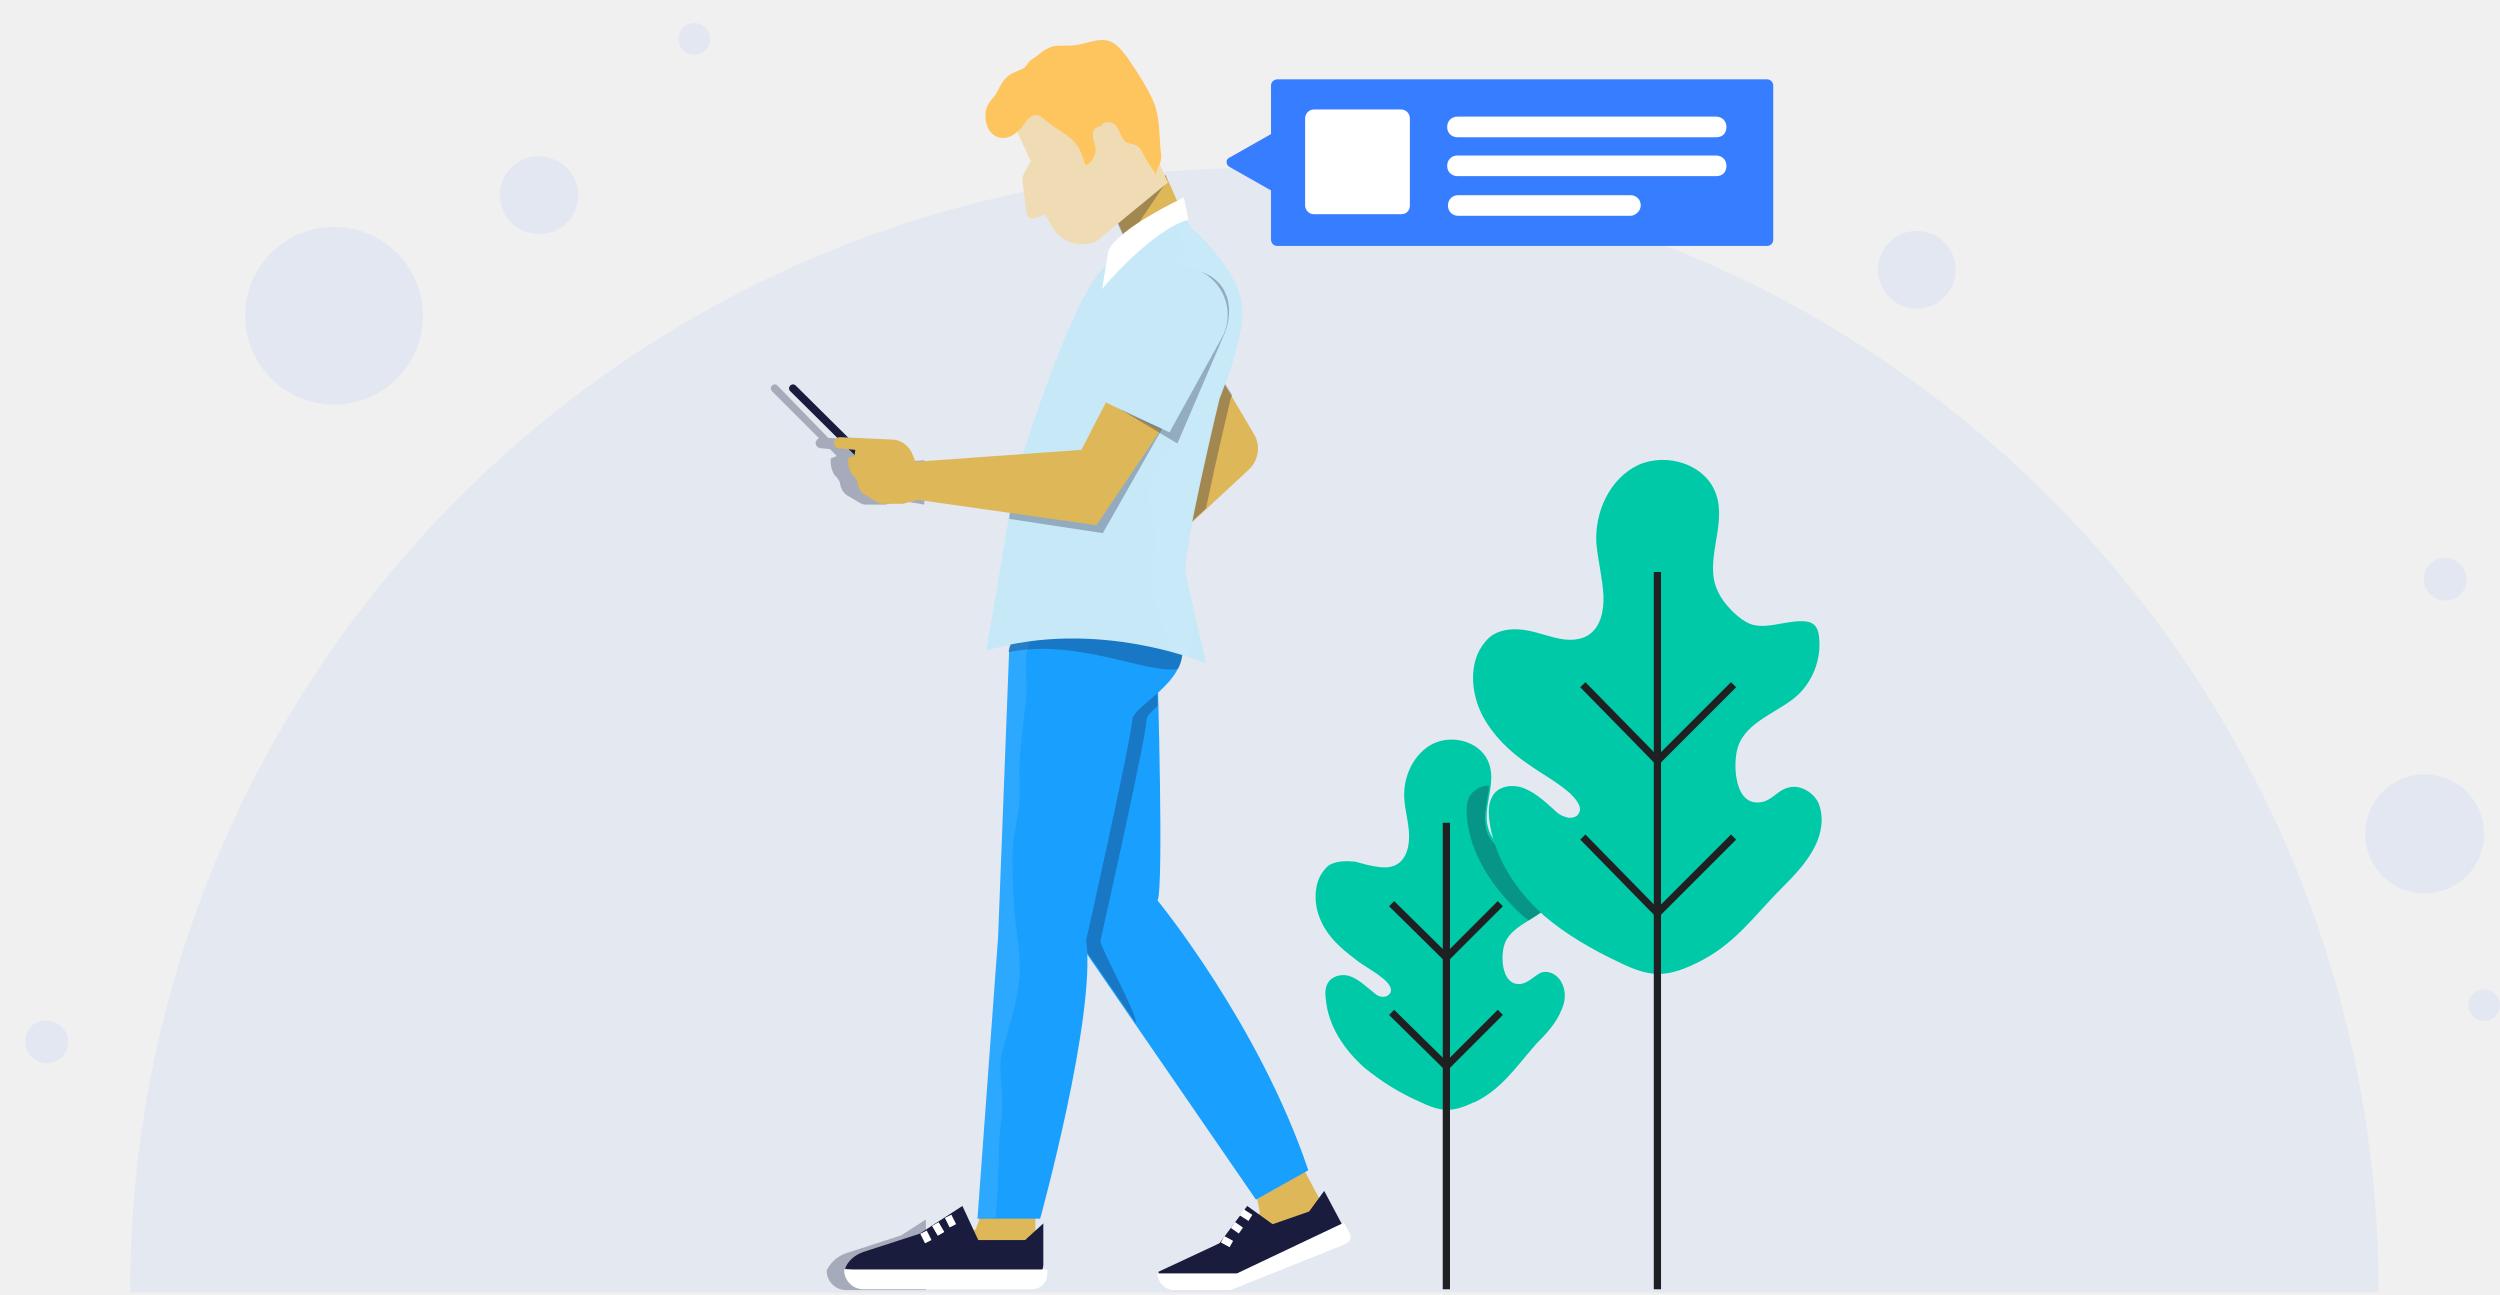
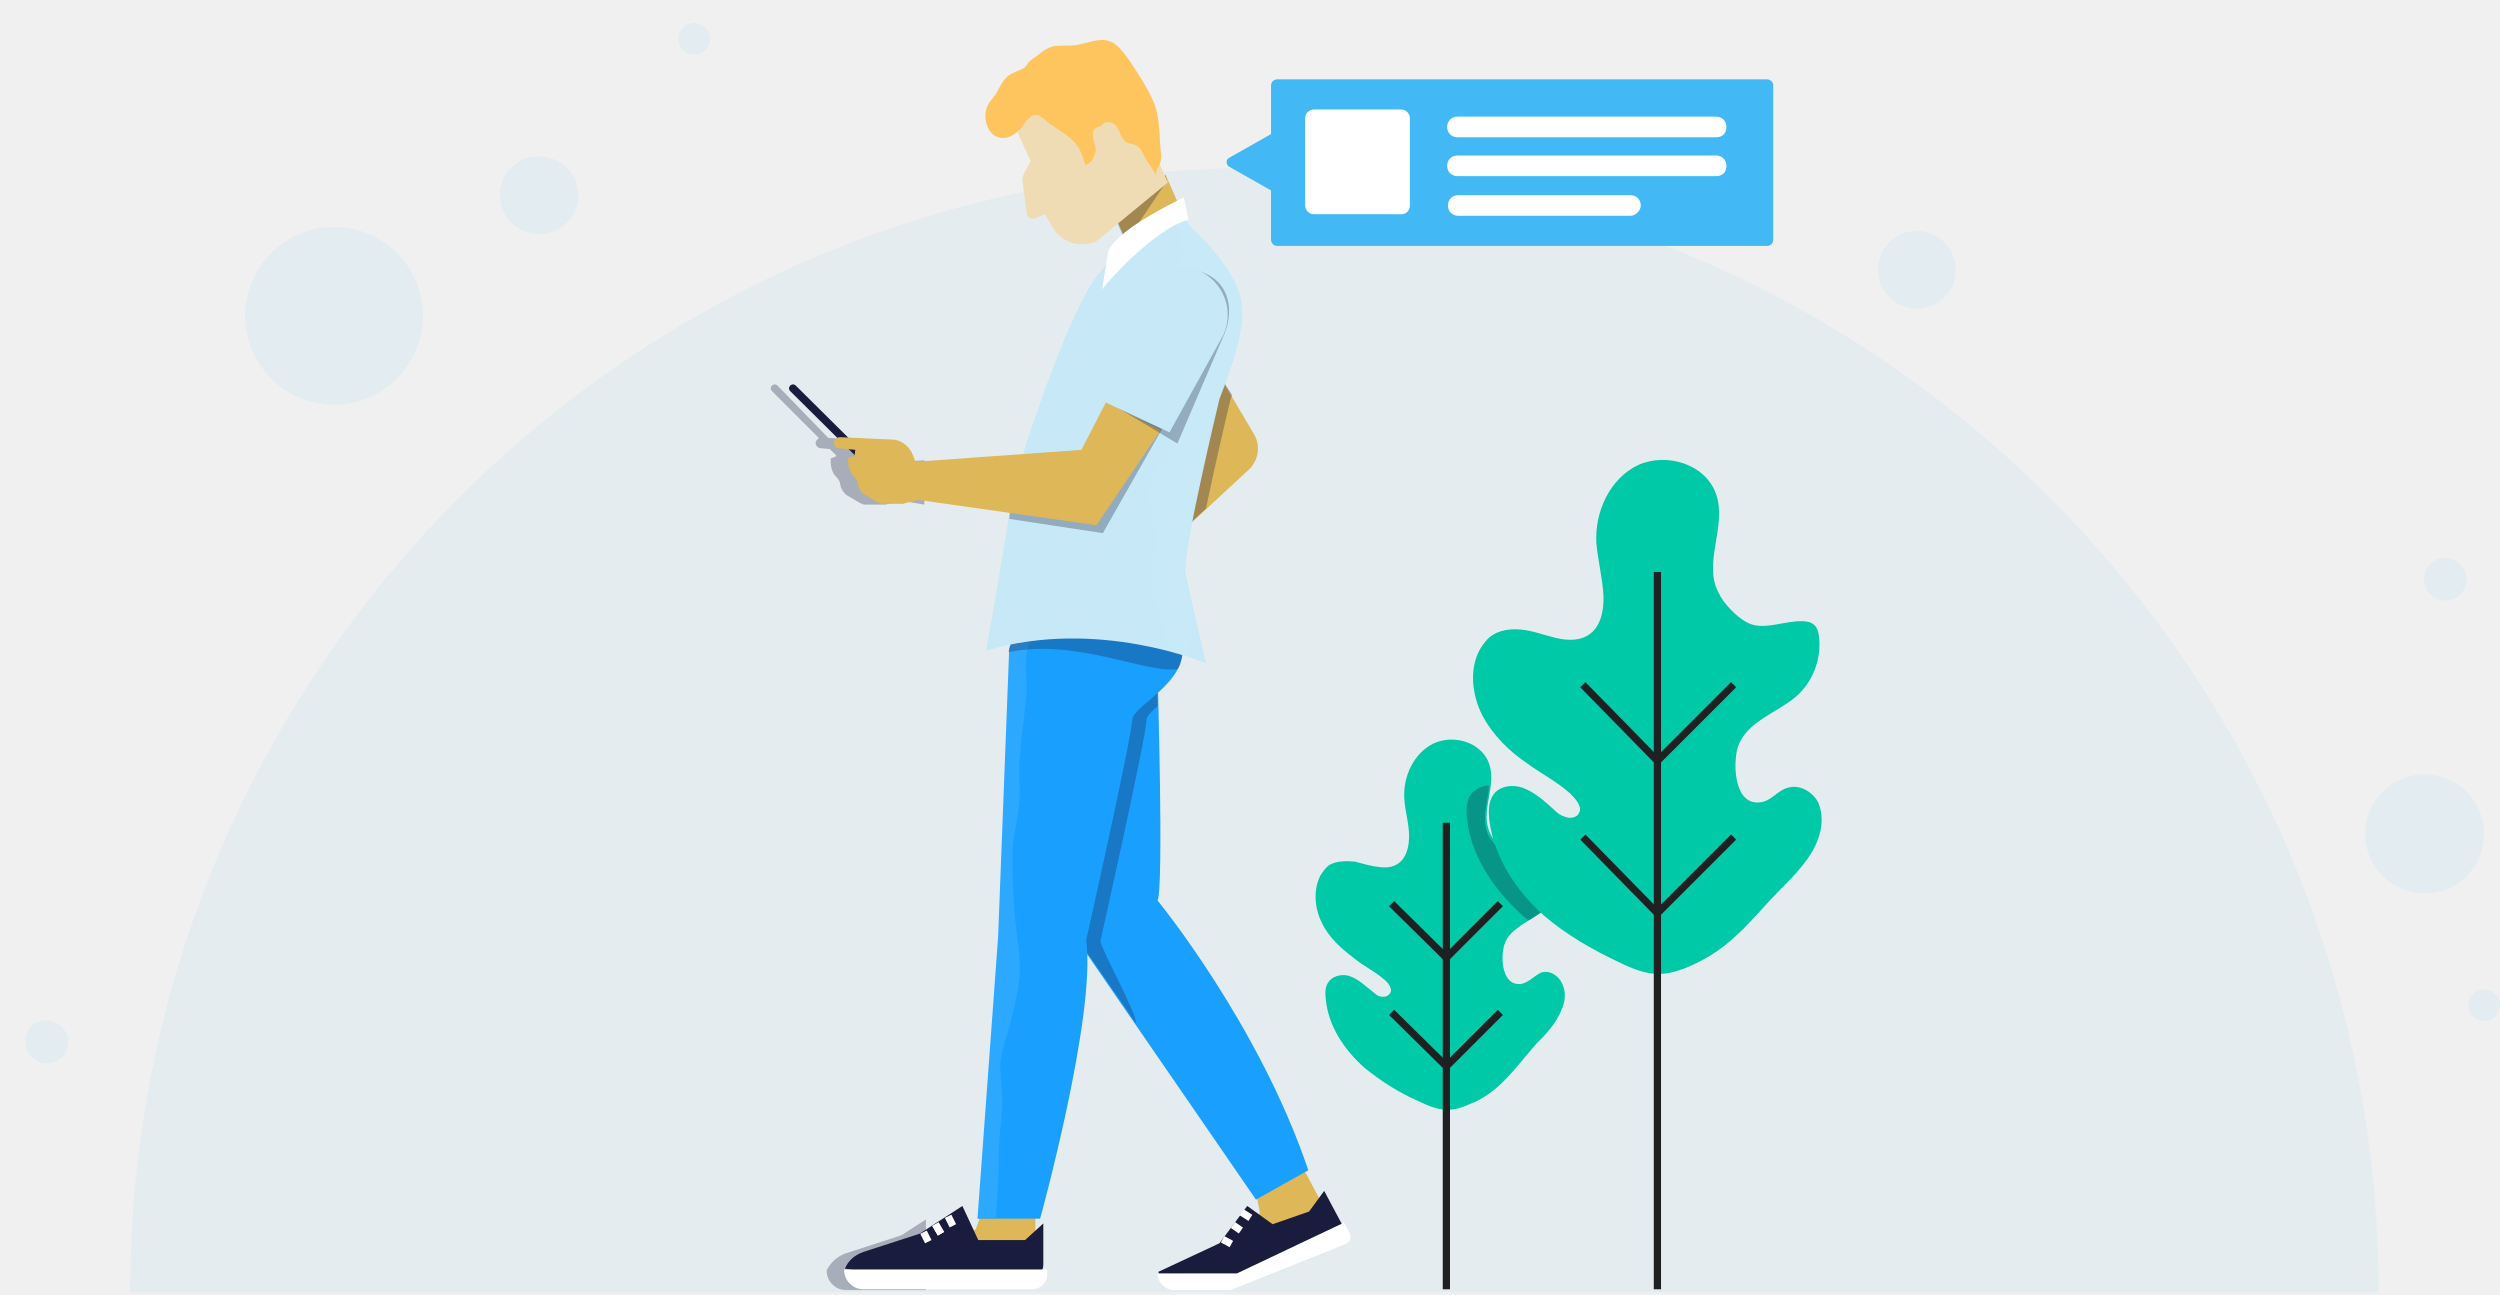
<svg xmlns="http://www.w3.org/2000/svg" version="1.1" id="Graphics" x="0px" y="0px" viewBox="0 0 315.1 163.1" style="enable-background:new 0 0 315.1 163.1;" xml:space="preserve">
  <style type="text/css">
	.st0{opacity:0.15;}
- 	.st1{opacity:0.5;fill:#377DFF;enable-background:new    ;}
- 	.st2{opacity:0.47;fill:#377DFF;enable-background:new    ;}
+ 	.st1{opacity:0.5;fill:#42b9f4;enable-background:new    ;}
+ 	.st2{opacity:0.47;fill:#42b9f4;enable-background:new    ;}
	.st3{fill:#00C9A7;}
	.st4{fill:none;stroke:#1E2022;stroke-width:0.913;stroke-miterlimit:10;}
	.st5{opacity:0.3;fill:#191C3C;enable-background:new    ;}
- 	.st6{fill:#377DFF;}
+ 	.st6{fill:#42b9f4;}
	.st7{fill:#FFFFFF;}
	.st8{fill:#191C3C;}
	.st9{fill:#DDB758;}
	.st10{fill:#EFDCB4;}
	.st11{fill:#19A0FF;}
	.st12{opacity:9.000000e-02;fill:#F7F9FA;enable-background:new    ;}
	.st13{fill:#C6E8F7;}
	.st14{fill:none;stroke:#FFFFFF;stroke-width:0.913;stroke-miterlimit:10;}
	.st15{fill:#FEC55E;}
	.st16{opacity:4.000000e-02;fill:#F7F9FA;enable-background:new    ;}
</style>
  <g id="Layer_6" class="st0">
    <ellipse class="st1" cx="305.6" cy="105.1" rx="7.5" ry="7.5" />
    <path class="st1" d="M72.9,24.6c0,2.7-2.2,4.9-4.9,4.9s-5-2.1-5-4.9s2.2-4.9,4.9-4.9S72.9,21.9,72.9,24.6z" />
    <path class="st1" d="M246.5,34c0,2.7-2.2,4.9-4.9,4.9s-4.9-2.2-4.9-4.9s2.2-4.9,4.9-4.9S246.5,31.3,246.5,34z" />
    <path class="st1" d="M315.1,126.7c0,1.1-0.9,2-2,2s-2-0.9-2-2s0.9-2,2-2S315.1,125.6,315.1,126.7z" />
    <circle class="st1" cx="87.5" cy="4.9" r="2" />
    <path class="st1" d="M310.9,73c0,1.4-1.1,2.7-2.7,2.7c-1.4,0-2.7-1.1-2.7-2.7c0-1.4,1.1-2.7,2.7-2.7   C309.7,70.4,310.9,71.6,310.9,73z" />
    <ellipse class="st1" cx="42.1" cy="39.8" rx="11.2" ry="11.2" />
    <path class="st1" d="M8.6,131.3c0,1.4-1.1,2.7-2.7,2.7c-1.4,0-2.7-1.1-2.7-2.7s1.1-2.7,2.7-2.7C7.4,128.7,8.6,129.9,8.6,131.3z" />
    <path class="st2" d="M299.8,162.9c0-78.3-63.4-141.7-141.7-141.7S16.4,84.6,16.4,162.9H299.8z" />
  </g>
  <g>
    <g>
      <path class="st3" d="M185.9,138.9c-0.1,0-0.2,0.1-0.3,0.1c-2.7,1.3-4.1,1.1-6.8-0.2c-2.5-1.1-4.7-2.5-6.8-4.2    c-2.6-2.3-4.6-5.3-4.9-8.7c-0.1-0.7-0.1-1.6,0.4-2.2c0.6-0.8,1.9-1,2.8-0.6c1,0.4,1.7,1.1,2.6,1.8c0.4,0.3,0.6,0.6,1.1,0.7    s0.9,0,1.2-0.4c0.4-0.6-0.3-1.4-0.8-1.8c-1.3-1.1-2.5-1.6-3.7-2.6c-1.6-1.2-3.2-2.6-4.1-4.5c-0.9-1.8-1.1-4.1-0.2-5.9    c0.3-0.5,0.7-1.1,1.2-1.4c0.9-0.5,2.1-0.5,3.2-0.4c1.1,0.3,2.1,0.6,3.2,0.7c2.6,0.3,3.6-1.6,3.6-3.9c0-1.6-0.5-3.1-0.6-4.7    c-0.2-2.8,1.2-5.8,3.7-7c2.6-1.2,6.1-0.1,7,2.6c1,2.9-1.3,6.1,0.2,8.9c0.5,0.9,1.6,2.1,2.5,2.6c1.5,0.9,3.5-0.2,5.1-0.1    c0.4,0,0.7,0.1,1,0.4c0.2,0.2,0.3,0.5,0.3,0.7c0.4,2-0.4,4.2-1.8,5.6c-1.7,1.6-4.7,2.4-5.4,4.7c-0.5,1.6-0.3,5.3,2.2,4.9    c0.9-0.2,1.6-1,2.4-1.4c1.1-0.4,2.3,0.4,2.7,1.4c0.5,1,0.4,2.3-0.1,3.3c-0.6,1.6-1.9,3-3.2,4.3    C190.9,134.7,189.2,137.3,185.9,138.9z" />
    </g>
    <line class="st4" x1="182.3" y1="103.7" x2="182.3" y2="162.5" />
    <polyline class="st4" points="189.1,113.9 182.3,120.7 175.4,113.9  " />
    <polyline class="st4" points="189.1,127.6 182.3,134.4 175.4,127.6  " />
  </g>
  <path class="st5" d="M196.3,108.4c-0.3-0.3-0.6-0.3-1-0.4c-1.6-0.1-3.7,0.9-5.1,0.1c-0.8-0.5-1.9-1.7-2.5-2.6c-1.1-2-0.2-4.3,0-6.5  c-0.9,0-1.7,0.4-2.3,1.1c-0.6,0.8-0.6,2-0.5,3.1c0.5,4.7,3.4,8.9,6.9,12.1c0.3,0.3,0.6,0.5,0.9,0.7c0.7-0.5,1.5-0.9,2-1.4  c1.6-1.4,2.3-3.6,1.8-5.6C196.6,108.9,196.5,108.6,196.3,108.4z" />
  <g>
    <g>
      <path class="st3" d="M214,121.3c-0.1,0.1-0.3,0.1-0.4,0.2c-3.8,1.8-5.8,1.6-9.5-0.2c-3.4-1.6-6.7-3.5-9.5-5.9    c-3.6-3.2-6.3-7.4-6.9-12.1c-0.1-1.1-0.1-2.2,0.5-3.1c0.8-1.2,2.6-1.4,4-0.8s2.5,1.6,3.6,2.6c0.5,0.5,0.9,0.8,1.6,1    c0.6,0.2,1.4,0,1.6-0.5c0.5-0.8-0.4-1.8-1.1-2.5c-1.7-1.5-3.5-2.4-5.3-3.7c-2.4-1.6-4.5-3.7-5.8-6.2c-1.3-2.6-1.6-5.8-0.3-8.2    c0.4-0.7,1-1.5,1.7-1.9c1.3-0.8,3-0.8,4.5-0.5s2.9,0.9,4.5,1.1c3.7,0.4,5-2.2,4.9-5.5c-0.1-2.2-0.7-4.4-0.9-6.7    c-0.2-3.9,1.7-8.1,5.3-9.8c3.6-1.6,8.5-0.1,9.8,3.7c1.4,4-1.7,8.6,0.3,12.4c0.6,1.3,2.2,3,3.5,3.7c2,1.2,4.8-0.2,7.1-0.1    c0.5,0,1.1,0.1,1.5,0.5c0.3,0.3,0.4,0.6,0.5,1c0.5,2.8-0.5,5.8-2.6,7.8c-2.4,2.2-6.6,3.3-7.6,6.7c-0.6,2.1-0.4,7.4,3,6.8    c1.3-0.2,2.1-1.5,3.3-1.8c1.5-0.5,3.2,0.5,3.9,1.9c0.6,1.5,0.5,3.1-0.1,4.7c-0.9,2.3-2.7,4.2-4.5,6    C221.1,115.4,218.7,119,214,121.3z" />
    </g>
    <line class="st4" x1="208.9" y1="72.1" x2="208.9" y2="162.5" />
    <polyline class="st4" points="218.5,86.3 208.9,95.9 199.5,86.3  " />
    <polyline class="st4" points="218.5,105.5 208.9,115.1 199.5,105.5  " />
  </g>
  <g>
    <path class="st6" d="M154.9,19.9l5.3-3v-6.1c0-0.5,0.4-0.8,0.8-0.8h61.7c0.5,0,0.8,0.4,0.8,0.8v19.4c0,0.5-0.4,0.8-0.8,0.8H161   c-0.5,0-0.8-0.4-0.8-0.8V24l-5.3-3C154.5,20.7,154.5,20.1,154.9,19.9z" />
    <path class="st7" d="M176.6,27h-11c-0.6,0-1.1-0.5-1.1-1.1v-11c0-0.6,0.5-1.1,1.1-1.1h11c0.6,0,1.1,0.5,1.1,1.1v11   C177.7,26.5,177.3,27,176.6,27z" />
    <path class="st7" d="M216.3,17.3h-32.6c-0.7,0-1.3-0.5-1.3-1.3l0,0c0-0.7,0.5-1.3,1.3-1.3h32.6c0.7,0,1.3,0.5,1.3,1.3l0,0   C217.6,16.8,217.1,17.3,216.3,17.3z" />
    <path class="st7" d="M216.3,22.2h-32.6c-0.7,0-1.3-0.5-1.3-1.3l0,0c0-0.7,0.5-1.3,1.3-1.3h32.6c0.7,0,1.3,0.5,1.3,1.3l0,0   C217.6,21.7,217.1,22.2,216.3,22.2z" />
    <path class="st7" d="M205.5,27.2h-21.7c-0.7,0-1.3-0.5-1.3-1.3l0,0c0-0.7,0.5-1.3,1.3-1.3h21.7c0.7,0,1.3,0.5,1.3,1.3l0,0   C206.8,26.6,206.1,27.2,205.5,27.2z" />
  </g>
  <g id="Layer_10">
    <g>
      <path class="st5" d="M113.6,155.7l-7.1,2.3c-1,0.4-1.8,1.1-2.3,2.1v0.1c0,1.3,1.1,2.4,2.4,2.4h10.1v-8.9L113.6,155.7z" />
      <path class="st5" d="M104.7,57.8v0.5c0,0.5,0.2,1.2,0.5,1.6l0.3,0.3c0.2,0.3,0.4,0.5,0.4,0.9l0,0c0.1,0.5,0.4,1,0.8,1.3l1.7,1    c0.2,0.1,0.4,0.2,0.6,0.2h2.6l1.9-0.5l3,0.5V58l-3.6,0.3l-0.5-1.2c-0.5-0.9-1.4-1.6-2.5-1.6l-5.5-0.3L98,48.6    c-0.2-0.2-0.5-0.2-0.7,0l0,0c-0.2,0.2-0.2,0.5,0,0.7l5.9,5.9c-0.2,0.2-0.4,0.4-0.4,0.6c0,0.4,0.3,0.7,0.7,0.7l1.1,0.1l0.8,0.8v0.1    L104.7,57.8z" />
    </g>
    <g>
      <path class="st8" d="M113,61.9L113,61.9c-0.3,0.3-0.5,0.3-0.7,0L99.6,49.3c-0.2-0.2-0.2-0.5,0-0.7l0,0c0.2-0.2,0.5-0.2,0.7,0    L113,61.2C113.3,61.4,113.3,61.8,113,61.9z" />
      <rect x="141" y="23.3" transform="matrix(0.9157 -0.4019 0.4019 0.9157 1.2109 60.5577)" class="st9" width="7.9" height="8.2" />
      <polygon class="st5" points="147.1,22.8 141.9,30.5 139.6,25.3 146.9,22.1   " />
      <path class="st10" d="M147.2,23l-9,7.4c-2,0.9-4.4,0.2-5.5-1.7l-1-1.7l-1.2,0.5c-0.5,0.2-1.1-0.1-1.1-0.6l-0.5-3.9    c-0.1-0.4,0-0.8,0.2-1.2l0.8-1.5l-1.6-3.5c-0.2-0.4,0-2.4,0.3-2.6l12.9-4L147.2,23z" />
      <polygon class="st9" points="130.5,157.9 118.8,157.9 123,154.9 124,152.1 130.5,152.1   " />
      <polygon class="st9" points="167,152.4 156.8,157.5 158.8,152.8 158.2,149.9 163.8,146.4   " />
      <path class="st11" d="M145.9,85c0,0,0.8,26.9,0,28.5c0,0,12.8,15.6,19,34l-6.6,3.7l-23.6-34.3l4.6-31.7L145.9,85L145.9,85z" />
      <path class="st5" d="M138.7,118.6c0,0,5.8-25.8,5.8-27.8c0-0.5,0.6-1.1,1.4-1.8c-0.1-2.5-0.1-4-0.1-4h-6.5l-4.6,31.7l8.5,12.3    C143.2,127.5,138.8,119.7,138.7,118.6z" />
      <path class="st11" d="M127.2,81.8l-1.4,36.3l-2.6,35.5h7.9c0,0,7.1-25.7,5.8-35.1c0,0,5.8-25.8,5.8-27.8c0.2-1.9,7.1-4.6,6.3-9.6    l-5.1-4.5l-15.6,1.6L127.2,81.8z" />
      <path class="st12" d="M129.5,81.8l1.1-3.4l13.5-1.5l-0.3-0.2l-15.6,1.6l-1.1,3.4l-1.4,36.3l-2.6,35.5h2.4c0.2-2.8,0.4-5.6,0.4-8.4    c0-2.3,0.5-4.5,0.4-6.8c0-1.5-0.3-3-0.2-4.5c0.2-1.6,0.9-3.5,1.3-5.1c0.5-1.8,0.9-3.7,1.1-5.5c0.2-2.3-0.3-4.7-0.5-6.9    c-0.3-2.8-0.4-5.8-0.4-8.6c0-1.9,0.5-3.5,0.7-5.2c0.4-2.1,0.1-4.4,0.2-6.5c0.2-3.1,0.7-6.1,0.9-9.1    C129.4,85.6,129.1,83.4,129.5,81.8z" />
      <path class="st9" d="M153.2,46.5l4.9,8.3c0.8,1.4,0.5,3.2-0.6,4.3l-8.1,7.5l-4.1-5.2L153.2,46.5z" />
      <path class="st5" d="M149,81.2l-5.1-4.5l-15.6,1.6l-1.1,3.4l-0.1,0.5c8.7-1.8,17.8,2.9,21.4,2.1C148.9,83.5,149.2,82.4,149,81.2z" />
      <path class="st5" d="M153.2,46.5l-7.9,14.8l4.1,5.2l2.6-2.4c1.3-6.3,3.1-13.8,3.1-13.8c0.1-0.2,0.1-0.3,0.2-0.5L153.2,46.5z" />
      <path class="st13" d="M149.3,27.2c0,0,0.6,1.5,1.6,2.2c0.9,0.8,5.8,5.8,5.6,9.5c0,0,0.8,2.2-2.8,11.4c0,0-4.7,19.5-4.3,21.9    c0.5,2.4,2.6,11.4,2.6,11.4s-13.6-5.8-27.7-1.6c0,0,3.1-17.5,3.4-20.8c0,0,7.1-23.9,11.7-27.7L149.3,27.2z" />
      <path class="st7" d="M149.8,27.7l-0.6-2.8c0,0-8.2,3.8-9.5,6.7l-0.8,4.9C138.8,36.4,145.4,28.8,149.8,27.7z" />
      <path class="st8" d="M166.9,150.1l2.4,4.5c0.5,0.9,0,2-0.9,2.3l-14.8,5h-6.7c0,0-0.7-0.6-0.9-1.6l7.7-3.6l3.5-4.7l3.2,2.3l4.6-1.6    L166.9,150.1z" />
      <path class="st7" d="M169.4,154.1l0.7,1.3c0.3,0.5,0.1,1.1-0.5,1.4l-14.5,5.8H148c-1.2,0-2.1-1-2.1-2.1l0,0h10L169.4,154.1z" />
      <path class="st8" d="M131.5,154.2v5.2c0,1-0.8,1.7-1.7,1.7h-16.4l-6.9-1.2l0,0c0.4-1,1.2-1.7,2.3-2.1l7.1-2.3l5.4-3.5l2,4.3h5.9    L131.5,154.2z" />
      <path class="st7" d="M130.1,162.5h-21.3c-1.3,0-2.4-1.1-2.4-2.4V160H132v0.6C132,161.6,131.2,162.5,130.1,162.5z" />
      <line class="st14" x1="116.4" y1="155.3" x2="117" y2="156.5" />
      <line class="st14" x1="117.9" y1="154.3" x2="118.6" y2="155.5" />
      <line class="st14" x1="117.9" y1="154.3" x2="118.6" y2="155.5" />
      <line class="st14" x1="119.5" y1="153.3" x2="120.1" y2="154.5" />
      <line class="st14" x1="154.1" y1="156.2" x2="155.2" y2="156.8" />
      <line class="st14" x1="155.4" y1="154.4" x2="156.4" y2="155.1" />
      <line class="st14" x1="156.5" y1="152.8" x2="157.6" y2="153.5" />
      <g>
        <path class="st15" d="M127.9,9.1C128,9.1,128,9,127.9,9.1c0.4-0.2,0.8-0.3,1.1-0.5s0.5-0.5,0.6-0.7c0.4-0.5,1-0.7,1.4-1.1     c0.6-0.5,1.1-0.8,1.9-1c0.8-0.1,1.7,0,2.6-0.1c1.5-0.2,3-1,4.4-0.5c1,0.4,1.6,1.3,2.3,2.2c1.2,1.8,2.5,3.7,3.3,5.7     c0.7,1.8,0.6,4,0.8,6c0.1,0.5,0.1,1-0.1,1.5c-0.2,0.5-0.6,1-0.5,1.6c-0.1-0.6-1.1-1.7-1.4-2.4c-0.4-0.7-0.5-1.3-1.4-1.6     c-0.4-0.1-0.9-0.1-1.2-0.5c-0.2-0.2-0.3-0.5-0.4-0.6c-0.2-0.5-0.3-0.8-0.6-1.2c-0.3-0.4-0.7-0.5-1.2-0.5c-0.2,0-0.4,0.1-0.5,0.2     s-0.1,0.2-0.2,0.2c-0.2,0.2-0.5,0.2-0.6,0.3c-1,0.5-0.1,2-0.1,2.7c0,0.8-0.5,1.8-1.3,2c-0.2-0.6-0.4-1.3-0.7-1.9     c-0.6-1.2-1.8-2-2.9-2.7c-0.5-0.4-1.1-0.7-1.6-1.2c-0.4-0.3-0.6-0.5-1.1-0.5s-0.9,0.5-1.2,0.8c-0.8,1.4-2.6,2.9-4.2,1.6     c-0.6-0.5-0.9-1.5-0.9-2.3c0-1.3,0.6-1.8,1.3-2.7C126.2,10.6,126.6,9.6,127.9,9.1z" />
      </g>
      <path class="st5" d="M139,67.2l7.5-13.2l-6.8-2.9l-3.3,5.8l-7.5,0.5c-0.7,2.3-1.2,3.7-1.2,3.7c-0.1,0.7-0.3,2.4-0.5,4.3L139,67.2z    " />
      <path class="st16" d="M156.5,38.9c0.3-3.8-4.6-8.8-5.6-9.5c-0.9-0.8-1.6-2.2-1.6-2.2l-1,0.6c0,0.6,0.2,1.4,0.4,2    c0.3,0.8,0.5,1.8,0.1,2.6c-0.6,1.4-2.6,1.5-3.5,2.6c-0.9,1.2-0.5,3,0.1,4.4c1,2.6,2.2,5.6,1.2,8.2c-0.3,0.6-0.6,1.3-0.7,1.9    c-0.3,2,1.7,3.7,1.7,5.7s-2,3.5-2.6,5.4c-0.7,2.3,0.5,4.7,0.6,7c0,1.9-0.7,3.8-0.6,5.8c0.1,1.3,0.5,2.5,0.9,3.7    c0.5,1.6,1.1,3.4,1.6,5.1c0.8,0.3,1.6,0.5,2.2,0.6c0-0.2,0.1-0.3,0.1-0.5c0.3-1.5,0.5-2.9,0.7-4.4c-0.5-2.4-1.1-4.7-1.3-5.8    c-0.5-2.4,4.3-21.9,4.3-21.9C157.3,41.1,156.5,38.9,156.5,38.9z" />
      <path class="st9" d="M139.4,50.7l-3.1,6l-20.9,1.5l-0.5-1.2c-0.5-0.9-1.4-1.6-2.5-1.6l-6.5-0.3c-0.5,0-0.8,0.4-0.8,0.7l0,0    c0,0.4,0.3,0.7,0.7,0.7l2,0.2l-0.1,0.8l-0.8,0.2v0.5c0,0.5,0.2,1.2,0.5,1.6l0.3,0.3c0.2,0.3,0.4,0.5,0.4,0.9l0,0    c0.1,0.5,0.4,1,0.8,1.3l1.7,1c0.2,0.1,0.4,0.2,0.6,0.2h2.6l1.9-0.5l22.5,3.2l8.1-12L139.4,50.7z" />
      <path class="st5" d="M148.4,55.9l-9.7-5.8l5.2-12.5c1.4-3.1,5-4.5,8.1-3.1l0,0c3.1,1.4,3.6,5,2.1,8.1L148.4,55.9z" />
      <path class="st13" d="M147.4,54.5l-9.1-4.3l4.7-13c1.4-3.1,5-4.5,8.1-3.1l0,0c3.1,1.4,4.5,5,3.1,8.1L147.4,54.5z" />
    </g>
  </g>
</svg>
